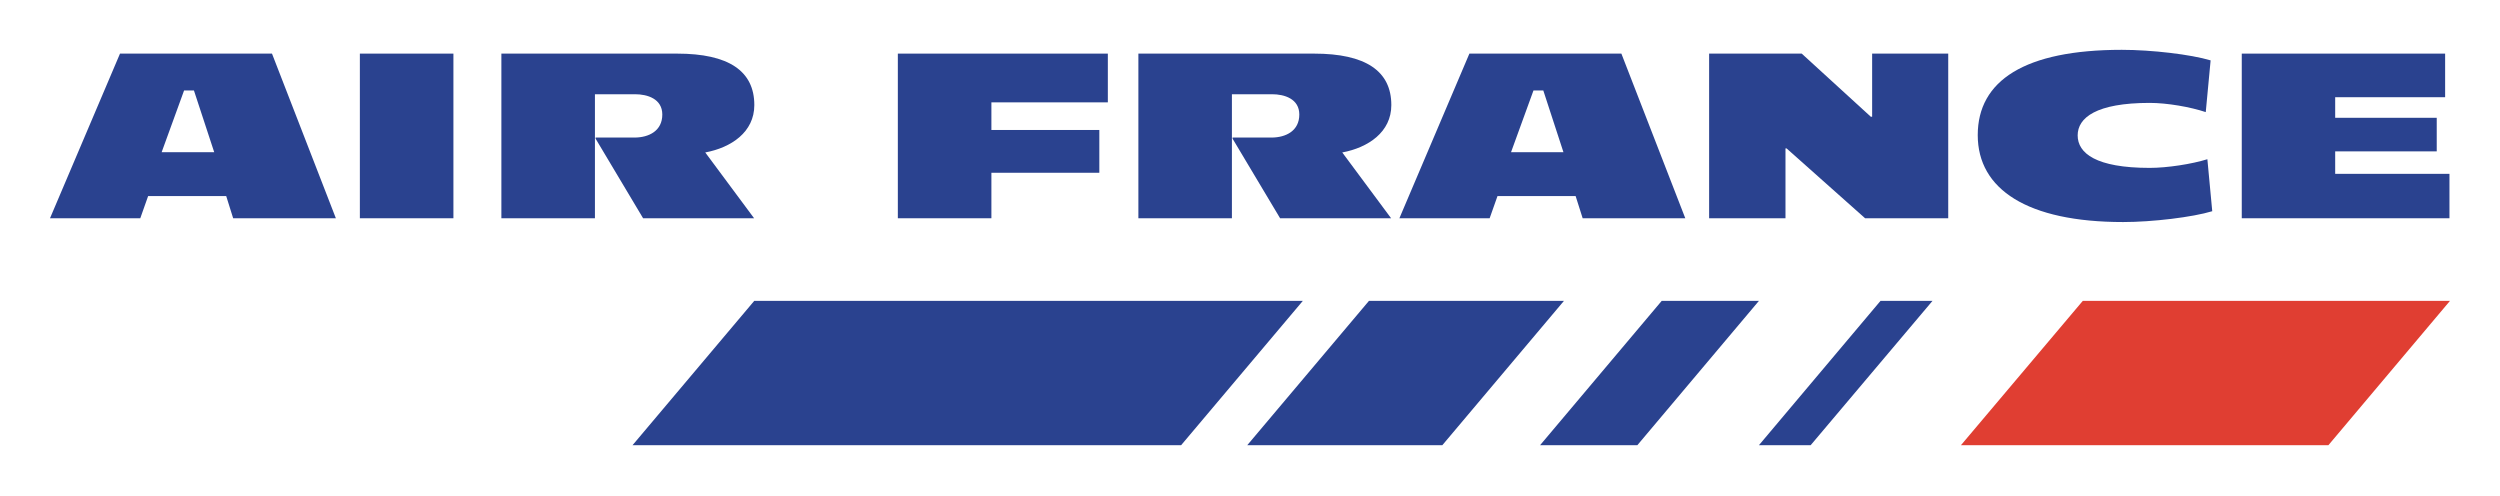
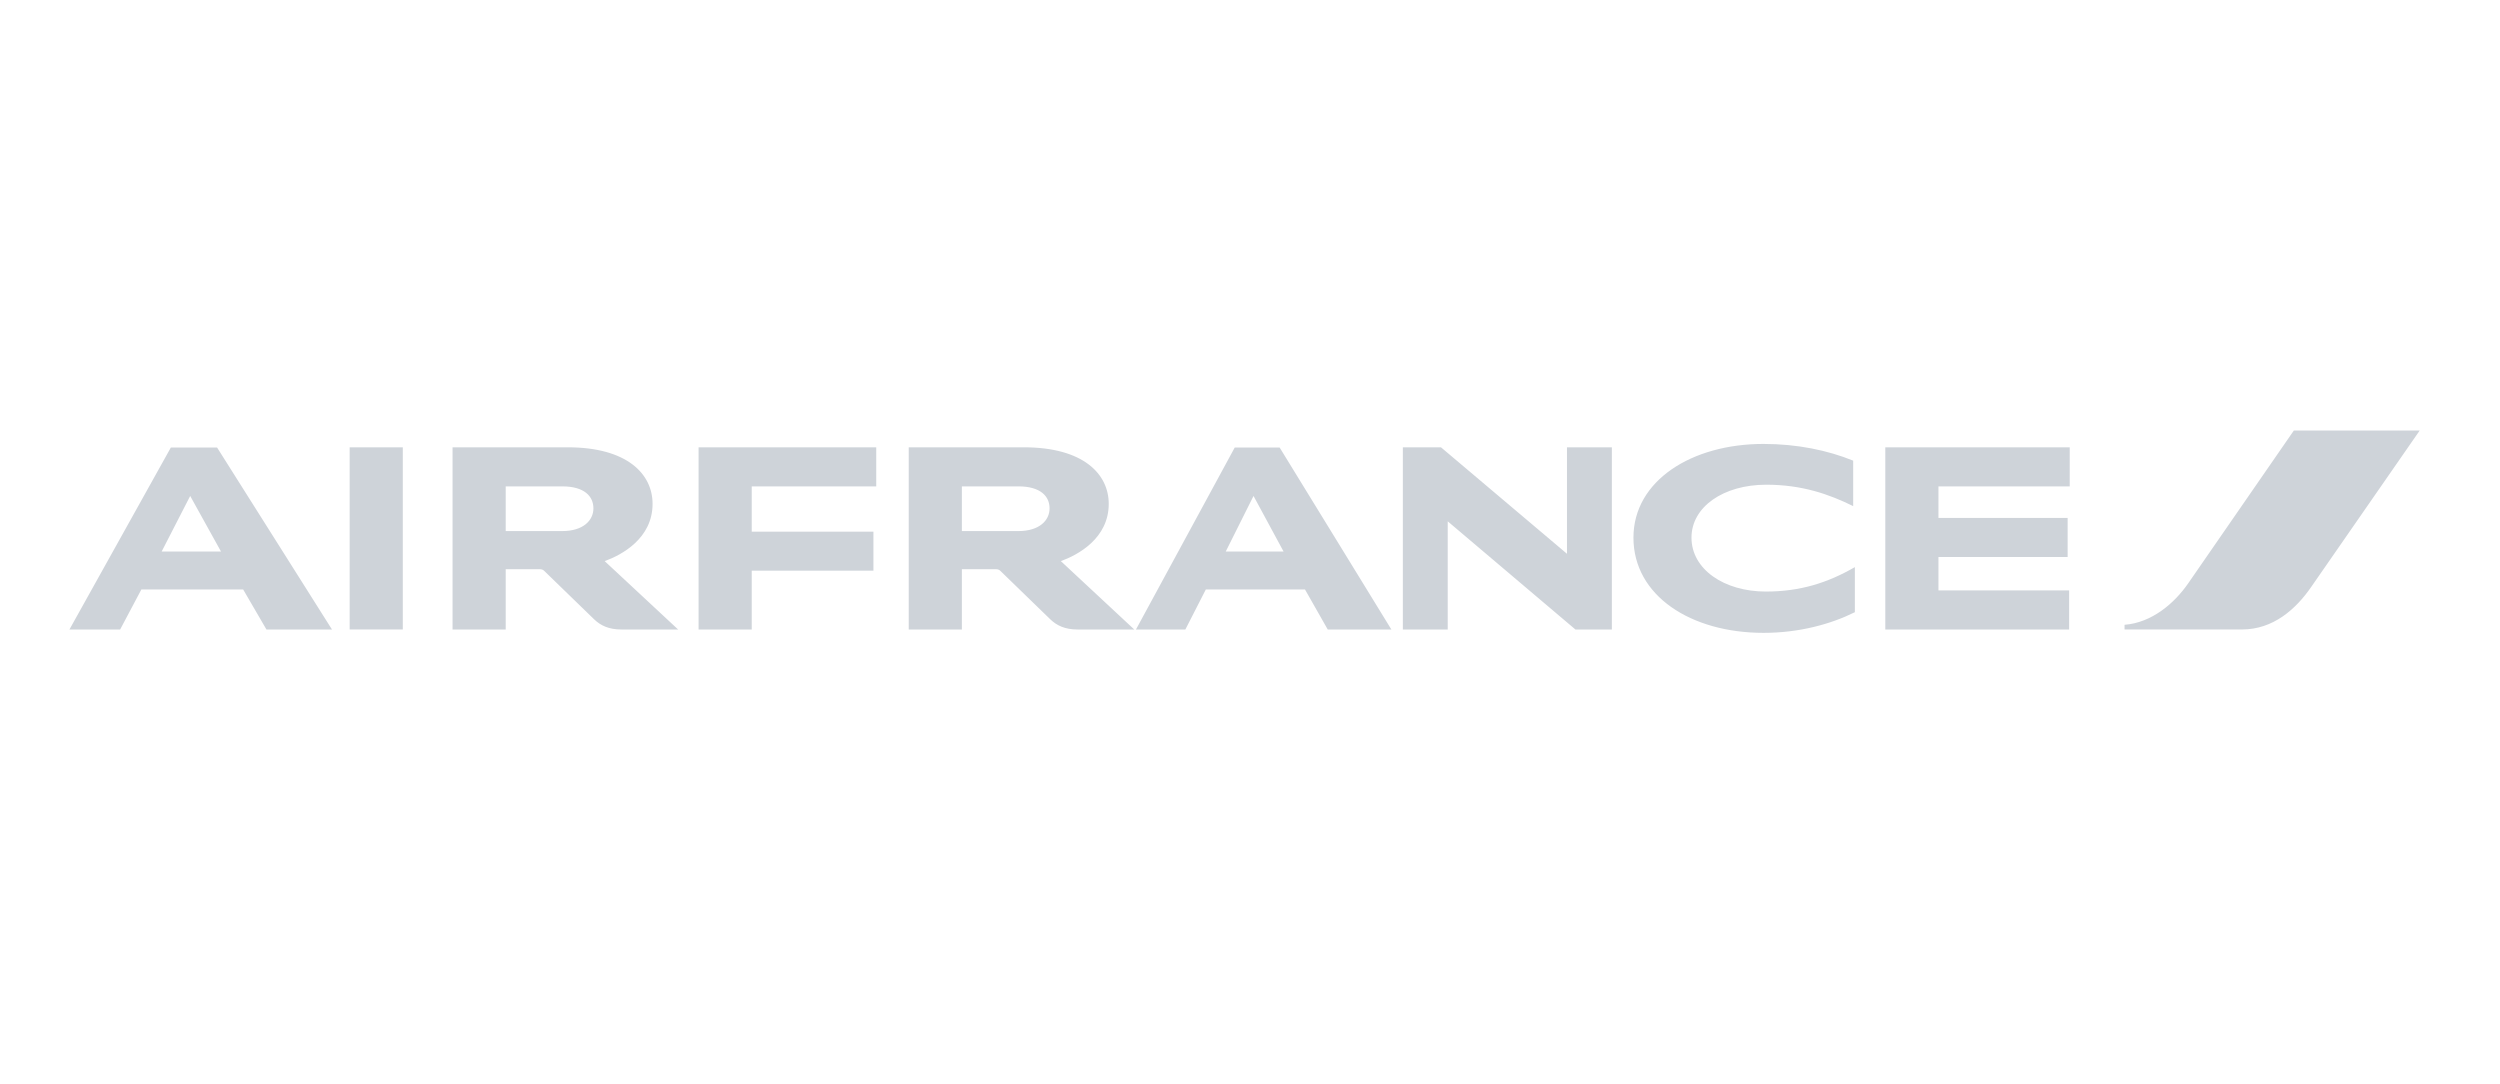
- <svg xmlns="http://www.w3.org/2000/svg" version="1.0" width="885.827" height="175.394" id="svg8461">
-   <defs id="defs8463">
-     <clipPath id="clp70">
-       <path d="M 178.54,632.58 L 239.43,632.58 L 239.43,678.21 L 178.54,678.21 L 178.54,632.58 z " id="path2292" />
-     </clipPath>
-     <clipPath id="clp71">
-       <path d="M 178.54,632.58 L 239.43,632.58 L 239.43,678.21 L 178.54,678.21 L 178.54,632.58 z " id="path2316" />
-     </clipPath>
-     <clipPath id="clp72">
-       <path d="M 178.54,632.58 L 239.43,632.58 L 239.43,678.21 L 178.54,678.21 L 178.54,632.58 z " id="path2328" />
-     </clipPath>
-     <clipPath id="clp17">
-       <path d="M 45.19,647.41 L 131.79,647.41 L 131.79,663.18 L 45.19,663.18 L 45.19,647.41 z " id="path162" />
-     </clipPath>
-     <clipPath id="clp4">
-       <path d="M 45.29,692.27 L 131.66,692.27 L 131.66,714.87 L 45.29,714.87 L 45.29,692.27 z " id="path26" />
-     </clipPath>
-     <clipPath id="clp5">
-       <path d="M 45.29,692.27 L 131.66,692.27 L 131.66,714.87 L 45.29,714.87 L 45.29,692.27 z " id="path42" />
-     </clipPath>
-     <clipPath id="clp6">
-       <path d="M 45.29,692.27 L 131.66,692.27 L 131.66,714.87 L 45.29,714.87 L 45.29,692.27 z " id="path52" />
-     </clipPath>
-     <clipPath id="clp7">
-       <path d="M 45.29,692.27 L 131.66,692.27 L 131.66,714.87 L 45.29,714.87 L 45.29,692.27 z " id="path62" />
-     </clipPath>
-     <clipPath id="clp8">
-       <path d="M 45.29,692.27 L 131.66,692.27 L 131.66,714.87 L 45.29,714.87 L 45.29,692.27 z " id="path72" />
-     </clipPath>
-     <clipPath id="clp9">
-       <path d="M 45.29,692.27 L 131.66,692.27 L 131.66,714.87 L 45.29,714.87 L 45.29,692.27 z " id="path82" />
-     </clipPath>
-     <clipPath id="clp10">
-       <path d="M 45.29,692.27 L 131.66,692.27 L 131.66,714.87 L 45.29,714.87 L 45.29,692.27 z " id="path92" />
-     </clipPath>
-     <clipPath id="clp11">
-       <path d="M 45.29,692.27 L 131.66,692.27 L 131.66,714.87 L 45.29,714.87 L 45.29,692.27 z " id="path102" />
-     </clipPath>
-     <clipPath id="clp12">
-       <path d="M 45.29,692.27 L 131.66,692.27 L 131.66,714.87 L 45.29,714.87 L 45.29,692.27 z " id="path112" />
-     </clipPath>
-     <clipPath id="clp13">
-       <path d="M 45.29,692.27 L 131.66,692.27 L 131.66,714.87 L 45.29,714.87 L 45.29,692.27 z " id="path122" />
-     </clipPath>
-     <clipPath id="clp14">
-       <path d="M 45.29,692.27 L 131.66,692.27 L 131.66,714.87 L 45.29,714.87 L 45.29,692.27 z " id="path132" />
-     </clipPath>
-     <clipPath id="clp15">
-       <path d="M 45.29,692.27 L 131.66,692.27 L 131.66,714.87 L 45.29,714.87 L 45.29,692.27 z " id="path142" />
-     </clipPath>
-     <clipPath id="clp16">
-       <path d="M 45.29,692.27 L 131.66,692.27 L 131.66,714.87 L 45.29,714.87 L 45.29,692.27 z " id="path152" />
-     </clipPath>
-     <clipPath id="clipPath6577">
-       <path d="M 45.29,692.27 L 131.66,692.27 L 131.66,714.87 L 45.29,714.87 L 45.29,692.27 z " id="path6579" />
-     </clipPath>
-     <clipPath id="clipPath6588">
-       <path d="M 45.29,692.27 L 131.66,692.27 L 131.66,714.87 L 45.29,714.87 L 45.29,692.27 z " id="path6590" />
-     </clipPath>
-     <clipPath id="clipPath6596">
-       <path d="M 45.29,692.27 L 131.66,692.27 L 131.66,714.87 L 45.29,714.87 L 45.29,692.27 z " id="path6598" />
-     </clipPath>
-     <clipPath id="clipPath6604">
-       <path d="M 45.29,692.27 L 131.66,692.27 L 131.66,714.87 L 45.29,714.87 L 45.29,692.27 z " id="path6606" />
-     </clipPath>
-     <clipPath id="clipPath6612">
-       <path d="M 45.29,692.27 L 131.66,692.27 L 131.66,714.87 L 45.29,714.87 L 45.29,692.27 z " id="path6614" />
-     </clipPath>
-     <clipPath id="clipPath6620">
-       <path d="M 45.29,692.27 L 131.66,692.27 L 131.66,714.87 L 45.29,714.87 L 45.29,692.27 z " id="path6622" />
-     </clipPath>
-     <clipPath id="clipPath6628">
-       <path d="M 45.29,692.27 L 131.66,692.27 L 131.66,714.87 L 45.29,714.87 L 45.29,692.27 z " id="path6630" />
-     </clipPath>
-     <clipPath id="clipPath6636">
-       <path d="M 45.29,692.27 L 131.66,692.27 L 131.66,714.87 L 45.29,714.87 L 45.29,692.27 z " id="path6638" />
-     </clipPath>
-     <clipPath id="clipPath6644">
-       <path d="M 45.29,692.27 L 131.66,692.27 L 131.66,714.87 L 45.29,714.87 L 45.29,692.27 z " id="path6646" />
-     </clipPath>
-     <clipPath id="clipPath6652">
-       <path d="M 45.29,692.27 L 131.66,692.27 L 131.66,714.87 L 45.29,714.87 L 45.29,692.27 z " id="path6654" />
-     </clipPath>
-     <clipPath id="clipPath6660">
-       <path d="M 45.29,692.27 L 131.66,692.27 L 131.66,714.87 L 45.29,714.87 L 45.29,692.27 z " id="path6662" />
-     </clipPath>
-     <clipPath id="clipPath6668">
-       <path d="M 45.29,692.27 L 131.66,692.27 L 131.66,714.87 L 45.29,714.87 L 45.29,692.27 z " id="path6670" />
-     </clipPath>
-     <clipPath id="clipPath6676">
-       <path d="M 45.29,692.27 L 131.66,692.27 L 131.66,714.87 L 45.29,714.87 L 45.29,692.27 z " id="path6678" />
-     </clipPath>
-     <clipPath id="clipPath6684">
-       <path d="M 45.19,647.41 L 131.79,647.41 L 131.79,663.18 L 45.19,663.18 L 45.19,647.41 z " id="path6686" />
-     </clipPath>
-     <clipPath id="clipPath7915">
-       <path d="M 178.54,632.58 L 239.43,632.58 L 239.43,678.21 L 178.54,678.21 L 178.54,632.58 z " id="path7917" />
-     </clipPath>
-     <clipPath id="clipPath7930">
-       <path d="M 178.54,632.58 L 239.43,632.58 L 239.43,678.21 L 178.54,678.21 L 178.54,632.58 z " id="path7932" />
-     </clipPath>
-     <clipPath id="clipPath7939">
-       <path d="M 178.54,632.58 L 239.43,632.58 L 239.43,678.21 L 178.54,678.21 L 178.54,632.58 z " id="path7941" />
-     </clipPath>
-   </defs>
-   <g transform="translate(-267.154,-292.8324)" id="layer1">
-     <g transform="translate(17.7165,17.65423)" id="g9023">
-       <path d="M 325.337,329.101 L 306.714,329.101 L 314.668,307.225 L 318.151,307.225 L 325.337,329.101 z M 368.447,352.513 L 345.813,294.176 L 291.957,294.176 L 267.154,352.513 L 299.143,352.513 L 301.926,344.645 L 329.588,344.645 L 332.054,352.513 L 368.447,352.513" style="fill:#2a428f;fill-rule:nonzero;stroke:none" id="path186" />
-       <path d="M 376.948,294.176 L 410.098,294.176 L 410.098,352.513 L 376.948,352.513 L 376.948,294.176 z " style="fill:#2a428f;fill-rule:nonzero;stroke:none" id="path188" />
-       <path d="M 499.331,329.197 L 516.64,352.513 L 477.31,352.513 L 460.471,324.304 L 460.471,323.92 L 474.221,323.92 C 479.402,323.92 484.113,321.521 484.113,315.764 C 484.113,310.199 478.855,308.568 474.451,308.568 L 460.241,308.568 L 460.241,352.513 L 427.091,352.513 L 427.091,294.176 L 489.371,294.176 C 507.602,294.176 516.717,300.316 516.717,312.406 C 516.717,322.001 508.532,327.47 499.331,329.197" style="fill:#2a428f;fill-rule:nonzero;stroke:none" id="path190" />
-       <path d="M 600.72,311.446 L 600.72,321.233 L 638.965,321.233 L 638.965,336.393 L 600.72,336.393 L 600.72,352.513 L 567.57,352.513 L 567.57,294.176 L 641.978,294.176 L 641.978,311.446 L 600.72,311.446" style="fill:#2a428f;fill-rule:nonzero;stroke:none" id="path192" />
-       <path d="M 725.041,329.197 L 742.35,352.513 L 703.02,352.513 L 686.172,324.304 L 686.172,323.92 L 699.931,323.92 C 705.102,323.92 709.823,321.521 709.823,315.764 C 709.823,310.199 704.565,308.568 700.161,308.568 L 685.941,308.568 L 685.941,352.513 L 652.801,352.513 L 652.801,294.176 L 715.072,294.176 C 733.302,294.176 742.426,300.316 742.426,312.406 C 742.426,322.001 734.232,327.47 725.041,329.197" style="fill:#2a428f;fill-rule:nonzero;stroke:none" id="path194" />
-       <path d="M 803.412,329.101 L 784.845,329.101 L 792.8,307.225 L 796.273,307.225 L 803.412,329.101 z M 846.588,352.513 L 823.944,294.176 L 770.089,294.176 L 745.286,352.513 L 777.265,352.513 L 780.048,344.645 L 807.729,344.645 L 810.224,352.513 L 846.588,352.513" style="fill:#2a428f;fill-rule:nonzero;stroke:none" id="path196" />
-       <path d="M 910.298,352.513 L 882.473,327.758 L 882.089,327.758 L 882.089,352.513 L 855.032,352.513 L 855.032,294.176 L 887.846,294.176 L 912.313,316.532 L 912.793,316.532 L 912.793,294.176 L 939.755,294.176 L 939.755,352.513 L 910.298,352.513" style="fill:#2a428f;fill-rule:nonzero;stroke:none" id="path198" />
-       <path d="M 1001.737,353.856 C 967.772,353.856 950.213,342.246 950.213,323.056 C 950.213,303.771 966.812,292.832 1001.258,292.832 C 1011.812,292.832 1025.725,294.464 1032.729,296.574 L 1031.002,314.901 C 1025.533,313.078 1017.377,311.638 1011.14,311.638 C 992.143,311.638 985.618,316.916 985.618,323.152 C 985.618,329.485 992.143,334.666 1011.14,334.666 C 1017.377,334.666 1026.013,333.323 1031.578,331.596 L 1033.305,350.018 C 1026.396,352.129 1012.1,353.856 1001.737,353.856" style="fill:#2a428f;fill-rule:nonzero;stroke:none" id="path200" />
-       <path d="M 1043.763,352.513 L 1043.763,294.176 L 1115.821,294.176 L 1115.821,309.623 L 1076.865,309.623 L 1076.865,316.916 L 1112.846,316.916 L 1112.846,328.813 L 1076.865,328.813 L 1076.865,336.777 L 1117.356,336.777 L 1117.356,352.513 L 1043.763,352.513" style="fill:#2a428f;fill-rule:nonzero;stroke:none" id="path202" />
-       <path d="M 1074.467,432.918 L 1117.548,381.777 L 987.441,381.777 L 944.264,432.918 L 1074.467,432.918" style="fill:#e03e32;fill-rule:nonzero;stroke:none" id="path204" />
-       <path d="M 516.697,381.777 L 473.569,432.918 L 667.951,432.918 L 711.08,381.777 L 516.697,381.777" style="fill:#2a428f;fill-rule:nonzero;stroke:none" id="path206" />
-       <path d="M 915.767,381.777 L 872.687,432.918 L 891.013,432.918 L 934.19,381.777 L 915.767,381.777" style="fill:#2a428f;fill-rule:nonzero;stroke:none" id="path208" />
-       <path d="M 734.511,381.777 L 691.382,432.918 L 760.503,432.918 L 803.603,381.777 L 734.511,381.777" style="fill:#2a428f;fill-rule:nonzero;stroke:none" id="path210" />
-       <path d="M 838.241,381.777 L 795.141,432.918 L 829.605,432.918 L 872.687,381.777 L 838.241,381.777" style="fill:#2a428f;fill-rule:nonzero;stroke:none" id="path212" />
-     </g>
+ <svg xmlns="http://www.w3.org/2000/svg" width="180px" height="78px" viewBox="0 0 180 78" version="1.1">
+   <defs />
+   <g id="airfrance" stroke="none" stroke-width="1" fill="none" fill-rule="evenodd">
+     <path d="M165.155,31 L157.554,41.995 C156.553,43.443 154.93,44.835 152.968,44.985 L152.968,45.322 L161.423,45.322 C163.668,45.322 165.304,43.862 166.413,42.251 L174.217,31 L165.155,31 Z M88.253,39.711 L92.418,39.711 L90.254,35.709 L88.253,39.711 Z M95.597,45.324 L93.959,42.441 L86.82,42.441 L85.346,45.324 L81.789,45.324 L88.902,32.22 L92.133,32.22 L100.179,45.324 L95.597,45.324 Z M11.639,39.711 L15.912,39.711 L13.694,35.709 L11.639,39.711 Z M19.184,45.324 L17.507,42.441 L10.179,42.441 L8.65,45.324 L5,45.324 L12.302,32.22 L15.629,32.22 L23.903,45.324 L19.184,45.324 Z M40.481,38.237 C41.996,38.237 42.726,37.466 42.726,36.602 C42.726,35.736 42.077,35.019 40.481,35.019 L36.411,35.019 L36.411,38.237 L40.481,38.237 Z M43.537,40.401 L48.824,45.324 L44.741,45.324 C43.834,45.324 43.239,45.039 42.766,44.58 L39.17,41.09 C39.102,41.023 38.994,40.982 38.859,40.982 L36.411,40.982 L36.411,45.324 L32.584,45.324 L32.584,32.206 L40.873,32.206 C45.173,32.206 46.985,34.14 46.985,36.278 C46.985,38.765 44.768,39.955 43.537,40.401 Z M73.325,38.237 C74.84,38.237 75.569,37.466 75.569,36.602 C75.569,35.736 74.921,35.019 73.325,35.019 L69.255,35.019 L69.255,38.237 L73.325,38.237 Z M76.381,40.401 L81.668,45.324 L77.585,45.324 C76.679,45.324 76.083,45.039 75.61,44.58 L72.013,41.09 C71.946,41.023 71.838,40.982 71.703,40.982 L69.255,40.982 L69.255,45.324 L65.429,45.324 L65.429,32.206 L73.717,32.206 C78.017,32.206 79.829,34.14 79.829,36.278 C79.829,38.765 77.612,39.955 76.381,40.401 Z M135.742,45.324 L135.742,32.206 L149.02,32.206 L149.02,35.019 L139.569,35.019 L139.569,37.29 L148.87,37.29 L148.87,40.103 L139.569,40.103 L139.569,42.509 L148.978,42.509 L148.978,45.324 L135.742,45.324 Z M50.298,45.324 L50.298,32.206 L63.089,32.206 L63.089,35.019 L54.125,35.019 L54.125,38.278 L62.887,38.278 L62.887,41.09 L54.125,41.09 L54.125,45.324 L50.298,45.324 Z M133.429,36.44 C131.699,35.587 129.752,34.899 127.169,34.899 C124.086,34.899 121.787,36.494 121.787,38.711 C121.787,40.982 124.127,42.592 127.142,42.592 C129.63,42.592 131.604,41.955 133.55,40.833 L133.55,44.078 C131.833,44.932 129.549,45.566 126.979,45.566 C121.733,45.566 117.608,42.888 117.608,38.711 C117.608,34.6 121.815,31.963 126.966,31.963 C129.4,31.963 131.604,32.424 133.429,33.167 L133.429,36.44 Z M113.431,45.324 L104.236,37.535 L104.236,45.324 L101.005,45.324 L101.005,32.206 L103.75,32.206 L112.823,39.873 L112.823,32.206 L116.054,32.206 L116.054,45.324 L113.431,45.324 Z M25.175,45.321 L29.002,45.321 L29.002,32.206 L25.175,32.206 L25.175,45.321 Z" id="Fill-1" fill="#CED3D9" />
  </g>
</svg>
